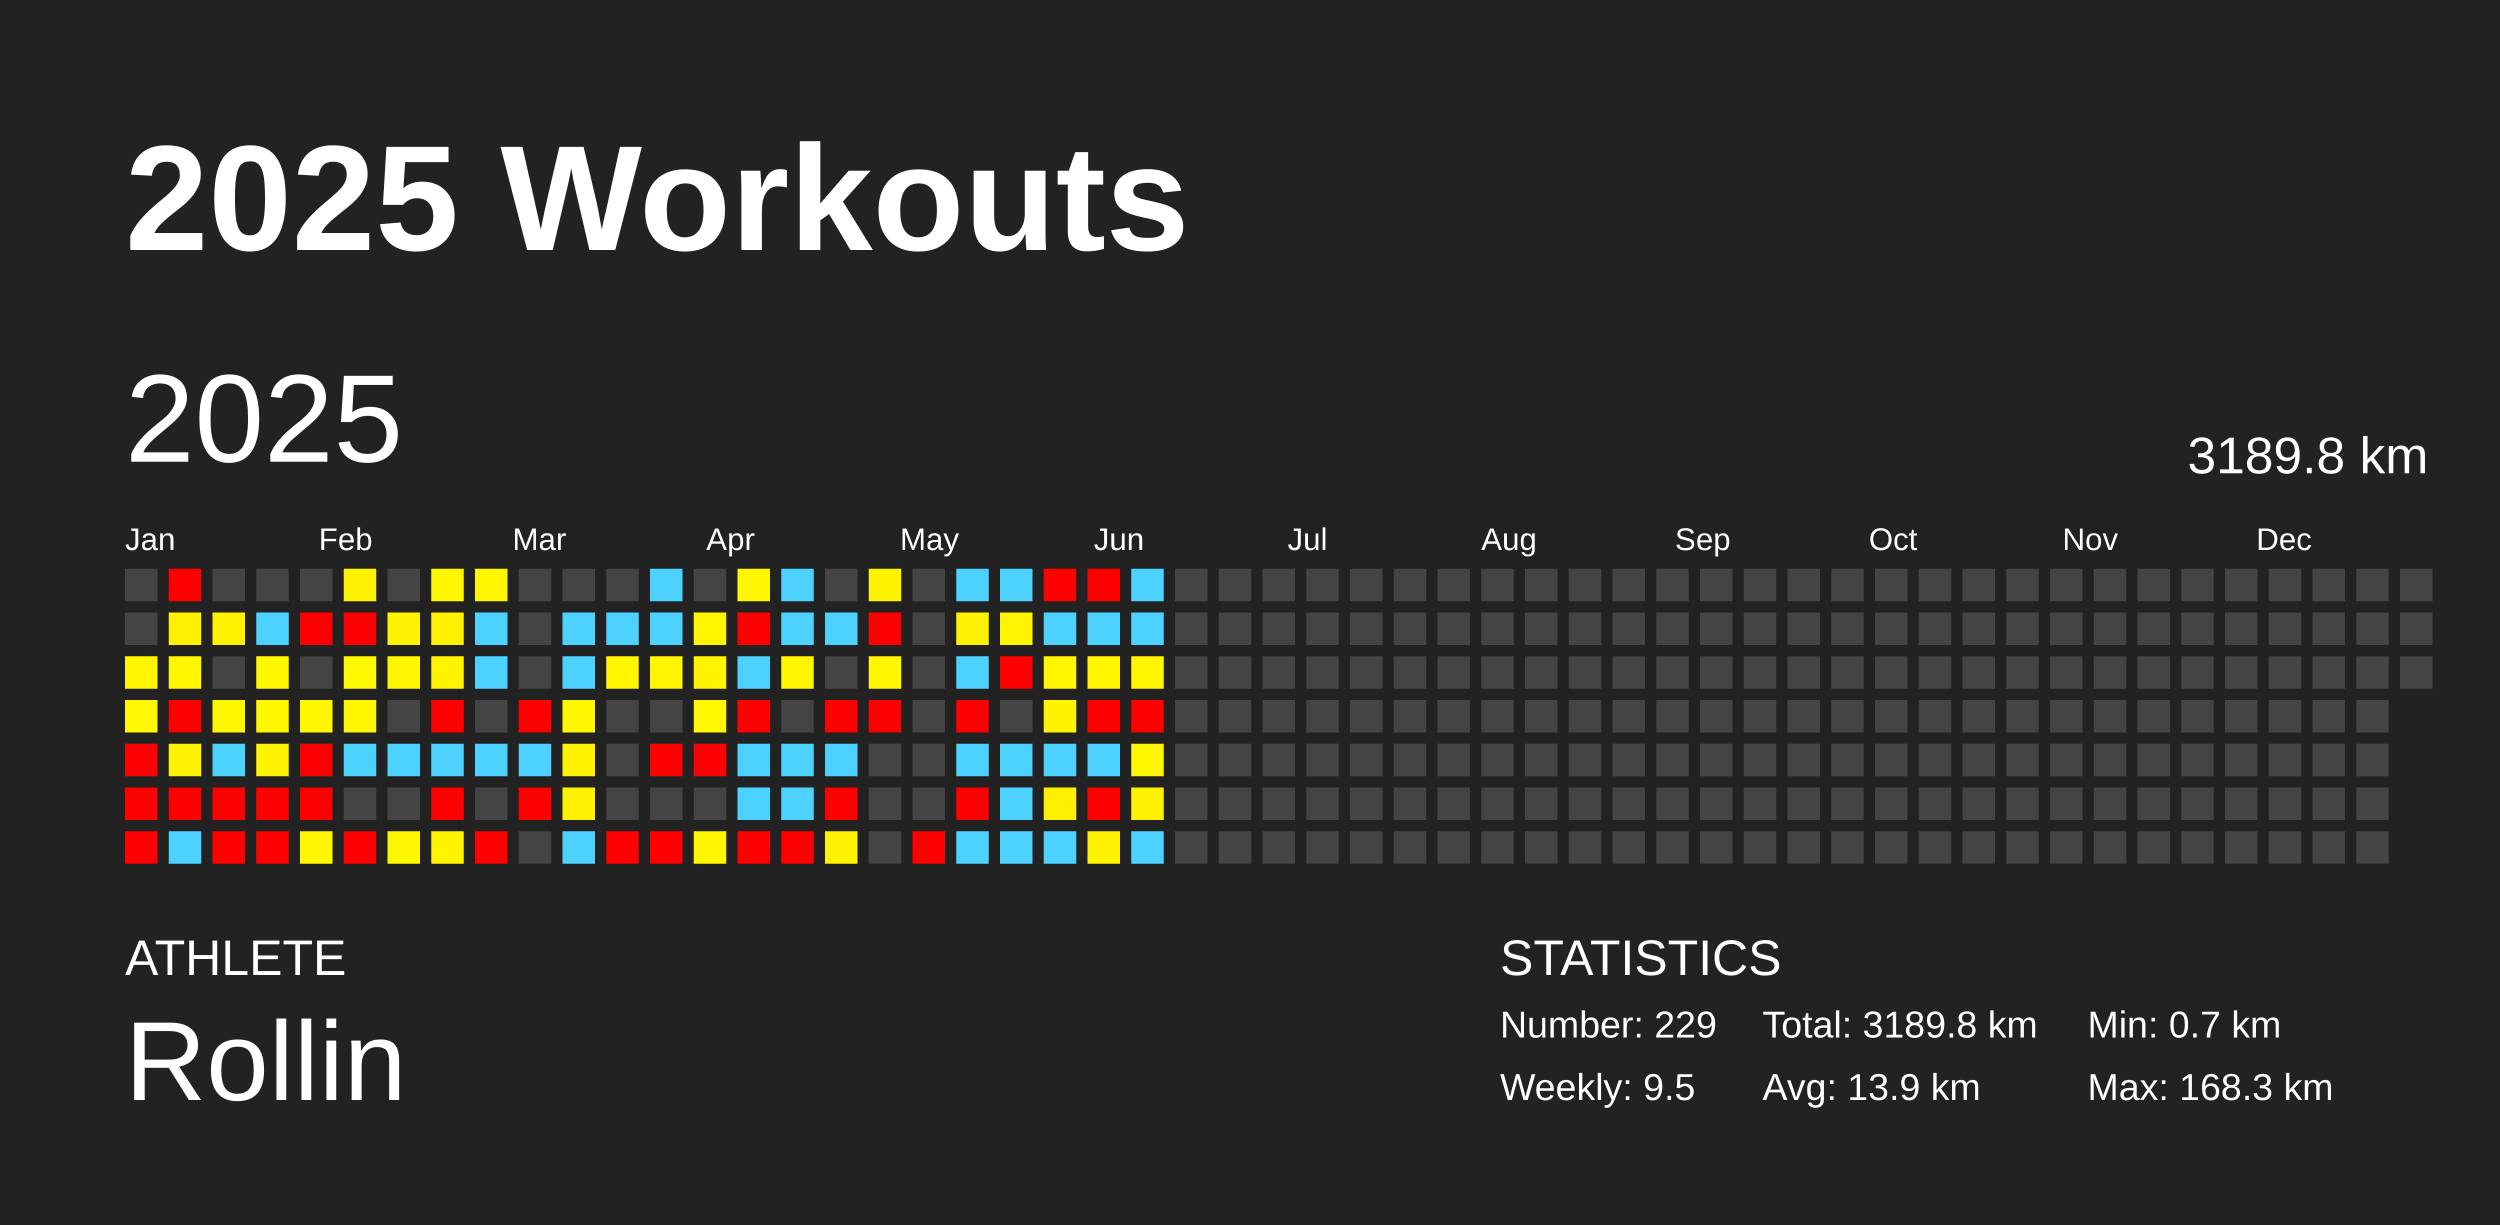
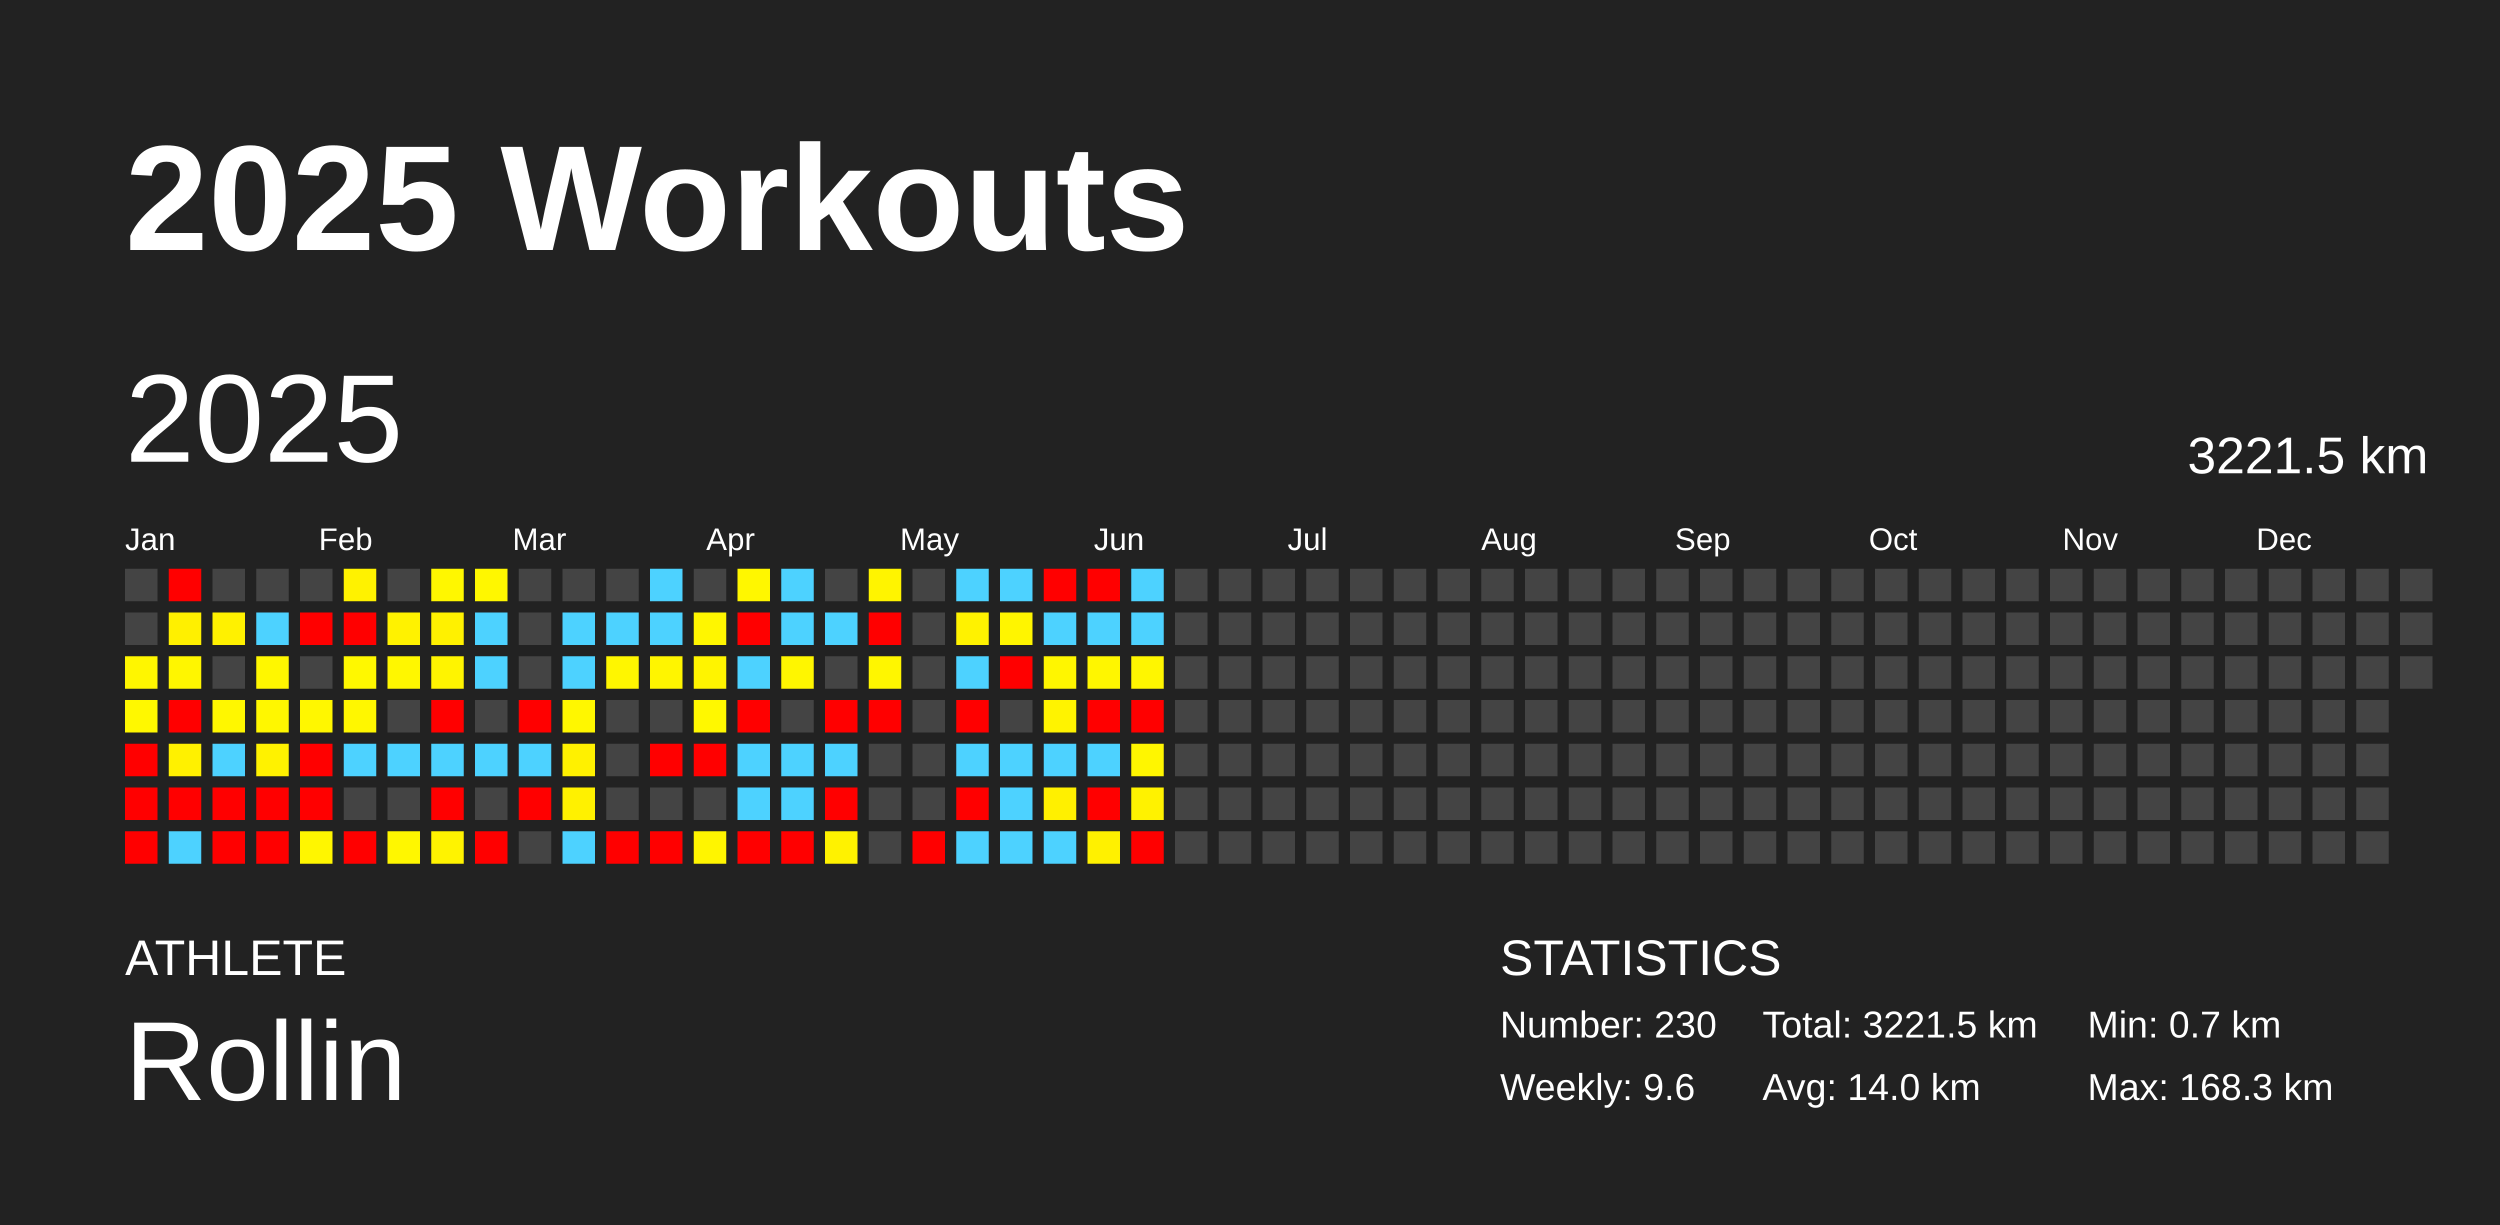
<svg xmlns="http://www.w3.org/2000/svg" baseProfile="full" height="98mm" version="1.1" viewBox="0,0,200,98" width="200mm">
  <defs />
  <rect fill="#222222" height="98" width="200" x="0" y="0" />
  <text fill="#FFFFFF" style="font-size:12px; font-family:Arial; font-weight:bold;" x="10" y="20">2025 Workouts</text>
  <text fill="#FFFFFF" style="font-size:4px; font-family:Arial" x="10" y="78">ATHLETE</text>
  <text fill="#FFFFFF" style="font-size:9px; font-family:Arial" x="10" y="88">Rollin</text>
  <text fill="#FFFFFF" style="font-size:4px; font-family:Arial" x="120" y="78">STATISTICS</text>
-   <text fill="#FFFFFF" style="font-size:3px; font-family:Arial" x="120" y="83">Number: 229</text>
-   <text fill="#FFFFFF" style="font-size:3px; font-family:Arial" x="120" y="88">Weekly: 9.5</text>
-   <text fill="#FFFFFF" style="font-size:3px; font-family:Arial" x="141" y="83">Total: 3189.8 km</text>
-   <text fill="#FFFFFF" style="font-size:3px; font-family:Arial" x="141" y="88">Avg: 13.9 km</text>
+   <text fill="#FFFFFF" style="font-size:3px; font-family:Arial" x="120" y="83">Number: 230</text>
+   <text fill="#FFFFFF" style="font-size:3px; font-family:Arial" x="120" y="88">Weekly: 9.6</text>
+   <text fill="#FFFFFF" style="font-size:3px; font-family:Arial" x="141" y="83">Total: 3221.5 km</text>
+   <text fill="#FFFFFF" style="font-size:3px; font-family:Arial" x="141" y="88">Avg: 14.0 km</text>
  <text fill="#FFFFFF" style="font-size:3px; font-family:Arial" x="167" y="83">Min: 0.7 km</text>
  <text fill="#FFFFFF" style="font-size:3px; font-family:Arial" x="167" y="88">Max: 168.3 km</text>
  <text dominant-baseline="hanging" fill="#FFFFFF" style="font-size:10.0px; font-family:Arial;" x="10" y="30">2025</text>
-   <text dominant-baseline="hanging" fill="#FFFFFF" style="font-size:4.125px; font-family:Arial;" x="175" y="35">3189.8 km</text>
+   <text dominant-baseline="hanging" fill="#FFFFFF" style="font-size:4.125px; font-family:Arial;" x="175" y="35">3221.5 km</text>
  <text fill="#FFFFFF" style="font-size:2.5px; font-family:Arial" x="10.0" y="44">Jan</text>
  <text fill="#FFFFFF" style="font-size:2.5px; font-family:Arial" x="25.5" y="44">Feb</text>
  <text fill="#FFFFFF" style="font-size:2.5px; font-family:Arial" x="41.0" y="44">Mar</text>
  <text fill="#FFFFFF" style="font-size:2.5px; font-family:Arial" x="56.5" y="44">Apr</text>
  <text fill="#FFFFFF" style="font-size:2.5px; font-family:Arial" x="72.0" y="44">May</text>
  <text fill="#FFFFFF" style="font-size:2.5px; font-family:Arial" x="87.5" y="44">Jun</text>
  <text fill="#FFFFFF" style="font-size:2.5px; font-family:Arial" x="103.0" y="44">Jul</text>
  <text fill="#FFFFFF" style="font-size:2.5px; font-family:Arial" x="118.5" y="44">Aug</text>
  <text fill="#FFFFFF" style="font-size:2.5px; font-family:Arial" x="134.0" y="44">Sep</text>
  <text fill="#FFFFFF" style="font-size:2.5px; font-family:Arial" x="149.5" y="44">Oct</text>
  <text fill="#FFFFFF" style="font-size:2.5px; font-family:Arial" x="165.0" y="44">Nov</text>
  <text fill="#FFFFFF" style="font-size:2.5px; font-family:Arial" x="180.5" y="44">Dec</text>
  <rect fill="#444444" height="2.6" width="2.6" x="10.0" y="45.5" />
  <rect fill="#444444" height="2.6" width="2.6" x="10.0" y="49.0" />
  <rect fill="#fff600" height="2.6" width="2.6" x="10.0" y="52.5" />
  <rect fill="#fff800" height="2.6" width="2.6" x="10.0" y="56.0" />
  <rect fill="red" height="2.6" width="2.6" x="10.0" y="59.5" />
  <rect fill="red" height="2.6" width="2.6" x="10.0" y="63.0" />
  <rect fill="red" height="2.6" width="2.6" x="10.0" y="66.5" />
  <rect fill="red" height="2.6" width="2.6" x="13.5" y="45.5" />
  <rect fill="#fff000" height="2.6" width="2.6" x="13.5" y="49.0" />
  <rect fill="#fff600" height="2.6" width="2.6" x="13.5" y="52.5" />
  <rect fill="red" height="2.6" width="2.6" x="13.5" y="56.0" />
  <rect fill="#fff100" height="2.6" width="2.6" x="13.5" y="59.5" />
  <rect fill="red" height="2.6" width="2.6" x="13.5" y="63.0" />
  <rect fill="#4dd2ff" height="2.6" width="2.6" x="13.5" y="66.5" />
  <rect fill="#444444" height="2.6" width="2.6" x="17.0" y="45.5" />
  <rect fill="#fff100" height="2.6" width="2.6" x="17.0" y="49.0" />
  <rect fill="#444444" height="2.6" width="2.6" x="17.0" y="52.5" />
  <rect fill="#fff700" height="2.6" width="2.6" x="17.0" y="56.0" />
  <rect fill="#4dd2ff" height="2.6" width="2.6" x="17.0" y="59.5" />
  <rect fill="red" height="2.6" width="2.6" x="17.0" y="63.0" />
  <rect fill="red" height="2.6" width="2.6" x="17.0" y="66.5" />
  <rect fill="#444444" height="2.6" width="2.6" x="20.5" y="45.5" />
  <rect fill="#4dd2ff" height="2.6" width="2.6" x="20.5" y="49.0" />
  <rect fill="#fff700" height="2.6" width="2.6" x="20.5" y="52.5" />
  <rect fill="#fff700" height="2.6" width="2.6" x="20.5" y="56.0" />
  <rect fill="#fff200" height="2.6" width="2.6" x="20.5" y="59.5" />
  <rect fill="red" height="2.6" width="2.6" x="20.5" y="63.0" />
  <rect fill="red" height="2.6" width="2.6" x="20.5" y="66.5" />
  <rect fill="#444444" height="2.6" width="2.6" x="24.0" y="45.5" />
  <rect fill="red" height="2.6" width="2.6" x="24.0" y="49.0" />
  <rect fill="#444444" height="2.6" width="2.6" x="24.0" y="52.5" />
  <rect fill="#fff700" height="2.6" width="2.6" x="24.0" y="56.0" />
  <rect fill="red" height="2.6" width="2.6" x="24.0" y="59.5" />
  <rect fill="red" height="2.6" width="2.6" x="24.0" y="63.0" />
  <rect fill="#fff600" height="2.6" width="2.6" x="24.0" y="66.5" />
  <rect fill="#fff200" height="2.6" width="2.6" x="27.5" y="45.5" />
  <rect fill="red" height="2.6" width="2.6" x="27.5" y="49.0" />
  <rect fill="#fff800" height="2.6" width="2.6" x="27.5" y="52.5" />
  <rect fill="#fff700" height="2.6" width="2.6" x="27.5" y="56.0" />
  <rect fill="#4dd2ff" height="2.6" width="2.6" x="27.5" y="59.5" />
  <rect fill="#444444" height="2.6" width="2.6" x="27.5" y="63.0" />
  <rect fill="red" height="2.6" width="2.6" x="27.5" y="66.5" />
  <rect fill="#444444" height="2.6" width="2.6" x="31.0" y="45.5" />
  <rect fill="#fff200" height="2.6" width="2.6" x="31.0" y="49.0" />
  <rect fill="#fff700" height="2.6" width="2.6" x="31.0" y="52.5" />
  <rect fill="#444444" height="2.6" width="2.6" x="31.0" y="56.0" />
  <rect fill="#4dd2ff" height="2.6" width="2.6" x="31.0" y="59.5" />
  <rect fill="#444444" height="2.6" width="2.6" x="31.0" y="63.0" />
  <rect fill="#fff700" height="2.6" width="2.6" x="31.0" y="66.5" />
  <rect fill="#fff700" height="2.6" width="2.6" x="34.5" y="45.5" />
  <rect fill="#fff100" height="2.6" width="2.6" x="34.5" y="49.0" />
  <rect fill="#fff400" height="2.6" width="2.6" x="34.5" y="52.5" />
  <rect fill="red" height="2.6" width="2.6" x="34.5" y="56.0" />
  <rect fill="#4dd2ff" height="2.6" width="2.6" x="34.5" y="59.5" />
  <rect fill="red" height="2.6" width="2.6" x="34.5" y="63.0" />
  <rect fill="#fff300" height="2.6" width="2.6" x="34.5" y="66.5" />
  <rect fill="#fff700" height="2.6" width="2.6" x="38.0" y="45.5" />
  <rect fill="#4dd2ff" height="2.6" width="2.6" x="38.0" y="49.0" />
  <rect fill="#4dd2ff" height="2.6" width="2.6" x="38.0" y="52.5" />
  <rect fill="#444444" height="2.6" width="2.6" x="38.0" y="56.0" />
  <rect fill="#4dd2ff" height="2.6" width="2.6" x="38.0" y="59.5" />
  <rect fill="#444444" height="2.6" width="2.6" x="38.0" y="63.0" />
  <rect fill="red" height="2.6" width="2.6" x="38.0" y="66.5" />
  <rect fill="#444444" height="2.6" width="2.6" x="41.5" y="45.5" />
  <rect fill="#444444" height="2.6" width="2.6" x="41.5" y="49.0" />
  <rect fill="#444444" height="2.6" width="2.6" x="41.5" y="52.5" />
  <rect fill="red" height="2.6" width="2.6" x="41.5" y="56.0" />
  <rect fill="#4dd2ff" height="2.6" width="2.6" x="41.5" y="59.5" />
  <rect fill="red" height="2.6" width="2.6" x="41.5" y="63.0" />
  <rect fill="#444444" height="2.6" width="2.6" x="41.5" y="66.5" />
  <rect fill="#444444" height="2.6" width="2.6" x="45.0" y="45.5" />
  <rect fill="#4dd2ff" height="2.6" width="2.6" x="45.0" y="49.0" />
  <rect fill="#4dd2ff" height="2.6" width="2.6" x="45.0" y="52.5" />
  <rect fill="#fff700" height="2.6" width="2.6" x="45.0" y="56.0" />
  <rect fill="#fff100" height="2.6" width="2.6" x="45.0" y="59.5" />
  <rect fill="#fff100" height="2.6" width="2.6" x="45.0" y="63.0" />
  <rect fill="#4dd2ff" height="2.6" width="2.6" x="45.0" y="66.5" />
  <rect fill="#444444" height="2.6" width="2.6" x="48.5" y="45.5" />
  <rect fill="#4dd2ff" height="2.6" width="2.6" x="48.5" y="49.0" />
  <rect fill="#fff600" height="2.6" width="2.6" x="48.5" y="52.5" />
  <rect fill="#444444" height="2.6" width="2.6" x="48.5" y="56.0" />
  <rect fill="#444444" height="2.6" width="2.6" x="48.5" y="59.5" />
  <rect fill="#444444" height="2.6" width="2.6" x="48.5" y="63.0" />
  <rect fill="red" height="2.6" width="2.6" x="48.5" y="66.5" />
  <rect fill="#4dd2ff" height="2.6" width="2.6" x="52.0" y="45.5" />
  <rect fill="#4dd2ff" height="2.6" width="2.6" x="52.0" y="49.0" />
  <rect fill="#fff500" height="2.6" width="2.6" x="52.0" y="52.5" />
  <rect fill="#444444" height="2.6" width="2.6" x="52.0" y="56.0" />
  <rect fill="red" height="2.6" width="2.6" x="52.0" y="59.5" />
  <rect fill="#444444" height="2.6" width="2.6" x="52.0" y="63.0" />
  <rect fill="red" height="2.6" width="2.6" x="52.0" y="66.5" />
  <rect fill="#444444" height="2.6" width="2.6" x="55.5" y="45.5" />
  <rect fill="#fff600" height="2.6" width="2.6" x="55.5" y="49.0" />
  <rect fill="#fff400" height="2.6" width="2.6" x="55.5" y="52.5" />
  <rect fill="#fff800" height="2.6" width="2.6" x="55.5" y="56.0" />
  <rect fill="red" height="2.6" width="2.6" x="55.5" y="59.5" />
  <rect fill="#444444" height="2.6" width="2.6" x="55.5" y="63.0" />
  <rect fill="#fff500" height="2.6" width="2.6" x="55.5" y="66.5" />
  <rect fill="#fff700" height="2.6" width="2.6" x="59.0" y="45.5" />
  <rect fill="red" height="2.6" width="2.6" x="59.0" y="49.0" />
  <rect fill="#4dd2ff" height="2.6" width="2.6" x="59.0" y="52.5" />
  <rect fill="red" height="2.6" width="2.6" x="59.0" y="56.0" />
  <rect fill="#4dd2ff" height="2.6" width="2.6" x="59.0" y="59.5" />
  <rect fill="#4dd2ff" height="2.6" width="2.6" x="59.0" y="63.0" />
  <rect fill="red" height="2.6" width="2.6" x="59.0" y="66.5" />
  <rect fill="#4dd2ff" height="2.6" width="2.6" x="62.5" y="45.5" />
  <rect fill="#4dd2ff" height="2.6" width="2.6" x="62.5" y="49.0" />
  <rect fill="#fff600" height="2.6" width="2.6" x="62.5" y="52.5" />
  <rect fill="#444444" height="2.6" width="2.6" x="62.5" y="56.0" />
  <rect fill="#4dd2ff" height="2.6" width="2.6" x="62.5" y="59.5" />
  <rect fill="#4dd2ff" height="2.6" width="2.6" x="62.5" y="63.0" />
  <rect fill="red" height="2.6" width="2.6" x="62.5" y="66.5" />
  <rect fill="#444444" height="2.6" width="2.6" x="66.0" y="45.5" />
  <rect fill="#4dd2ff" height="2.6" width="2.6" x="66.0" y="49.0" />
  <rect fill="#444444" height="2.6" width="2.6" x="66.0" y="52.5" />
  <rect fill="red" height="2.6" width="2.6" x="66.0" y="56.0" />
  <rect fill="#4dd2ff" height="2.6" width="2.6" x="66.0" y="59.5" />
  <rect fill="red" height="2.6" width="2.6" x="66.0" y="63.0" />
  <rect fill="#fff200" height="2.6" width="2.6" x="66.0" y="66.5" />
  <rect fill="#fff400" height="2.6" width="2.6" x="69.5" y="45.5" />
  <rect fill="red" height="2.6" width="2.6" x="69.5" y="49.0" />
  <rect fill="#fff600" height="2.6" width="2.6" x="69.5" y="52.5" />
  <rect fill="red" height="2.6" width="2.6" x="69.5" y="56.0" />
  <rect fill="#444444" height="2.6" width="2.6" x="69.5" y="59.5" />
  <rect fill="#444444" height="2.6" width="2.6" x="69.5" y="63.0" />
  <rect fill="#444444" height="2.6" width="2.6" x="69.5" y="66.5" />
  <rect fill="#444444" height="2.6" width="2.6" x="73.0" y="45.5" />
  <rect fill="#444444" height="2.6" width="2.6" x="73.0" y="49.0" />
  <rect fill="#444444" height="2.6" width="2.6" x="73.0" y="52.5" />
  <rect fill="#444444" height="2.6" width="2.6" x="73.0" y="56.0" />
  <rect fill="#444444" height="2.6" width="2.6" x="73.0" y="59.5" />
  <rect fill="#444444" height="2.6" width="2.6" x="73.0" y="63.0" />
  <rect fill="red" height="2.6" width="2.6" x="73.0" y="66.5" />
  <rect fill="#4dd2ff" height="2.6" width="2.6" x="76.5" y="45.5" />
  <rect fill="#fff200" height="2.6" width="2.6" x="76.5" y="49.0" />
  <rect fill="#4dd2ff" height="2.6" width="2.6" x="76.5" y="52.5" />
  <rect fill="red" height="2.6" width="2.6" x="76.5" y="56.0" />
  <rect fill="#4dd2ff" height="2.6" width="2.6" x="76.5" y="59.5" />
  <rect fill="red" height="2.6" width="2.6" x="76.5" y="63.0" />
  <rect fill="#4dd2ff" height="2.6" width="2.6" x="76.5" y="66.5" />
  <rect fill="#4dd2ff" height="2.6" width="2.6" x="80.0" y="45.5" />
  <rect fill="#fff500" height="2.6" width="2.6" x="80.0" y="49.0" />
  <rect fill="red" height="2.6" width="2.6" x="80.0" y="52.5" />
  <rect fill="#444444" height="2.6" width="2.6" x="80.0" y="56.0" />
  <rect fill="#4dd2ff" height="2.6" width="2.6" x="80.0" y="59.5" />
  <rect fill="#4dd2ff" height="2.6" width="2.6" x="80.0" y="63.0" />
  <rect fill="#4dd2ff" height="2.6" width="2.6" x="80.0" y="66.5" />
  <rect fill="red" height="2.6" width="2.6" x="83.5" y="45.5" />
  <rect fill="#4dd2ff" height="2.6" width="2.6" x="83.5" y="49.0" />
  <rect fill="#fff600" height="2.6" width="2.6" x="83.5" y="52.5" />
  <rect fill="#fff300" height="2.6" width="2.6" x="83.5" y="56.0" />
  <rect fill="#4dd2ff" height="2.6" width="2.6" x="83.5" y="59.5" />
  <rect fill="#fff000" height="2.6" width="2.6" x="83.5" y="63.0" />
  <rect fill="#4dd2ff" height="2.6" width="2.6" x="83.5" y="66.5" />
  <rect fill="red" height="2.6" width="2.6" x="87.0" y="45.5" />
  <rect fill="#4dd2ff" height="2.6" width="2.6" x="87.0" y="49.0" />
  <rect fill="#fff600" height="2.6" width="2.6" x="87.0" y="52.5" />
  <rect fill="red" height="2.6" width="2.6" x="87.0" y="56.0" />
  <rect fill="#4dd2ff" height="2.6" width="2.6" x="87.0" y="59.5" />
  <rect fill="red" height="2.6" width="2.6" x="87.0" y="63.0" />
  <rect fill="#fff100" height="2.6" width="2.6" x="87.0" y="66.5" />
  <rect fill="#4dd2ff" height="2.6" width="2.6" x="90.5" y="45.5" />
  <rect fill="#4dd2ff" height="2.6" width="2.6" x="90.5" y="49.0" />
  <rect fill="#fff600" height="2.6" width="2.6" x="90.5" y="52.5" />
  <rect fill="red" height="2.6" width="2.6" x="90.5" y="56.0" />
  <rect fill="#fff600" height="2.6" width="2.6" x="90.5" y="59.5" />
  <rect fill="#fff200" height="2.6" width="2.6" x="90.5" y="63.0" />
-   <rect fill="#4dd2ff" height="2.6" width="2.6" x="90.5" y="66.5" />
+   <rect fill="red" height="2.6" width="2.6" x="90.5" y="66.5" />
  <rect fill="#444444" height="2.6" width="2.6" x="94.0" y="45.5" />
  <rect fill="#444444" height="2.6" width="2.6" x="94.0" y="49.0" />
  <rect fill="#444444" height="2.6" width="2.6" x="94.0" y="52.5" />
  <rect fill="#444444" height="2.6" width="2.6" x="94.0" y="56.0" />
  <rect fill="#444444" height="2.6" width="2.6" x="94.0" y="59.5" />
  <rect fill="#444444" height="2.6" width="2.6" x="94.0" y="63.0" />
  <rect fill="#444444" height="2.6" width="2.6" x="94.0" y="66.5" />
  <rect fill="#444444" height="2.6" width="2.6" x="97.5" y="45.5" />
  <rect fill="#444444" height="2.6" width="2.6" x="97.5" y="49.0" />
  <rect fill="#444444" height="2.6" width="2.6" x="97.5" y="52.5" />
  <rect fill="#444444" height="2.6" width="2.6" x="97.5" y="56.0" />
  <rect fill="#444444" height="2.6" width="2.6" x="97.5" y="59.5" />
  <rect fill="#444444" height="2.6" width="2.6" x="97.5" y="63.0" />
  <rect fill="#444444" height="2.6" width="2.6" x="97.5" y="66.5" />
  <rect fill="#444444" height="2.6" width="2.6" x="101.0" y="45.5" />
  <rect fill="#444444" height="2.6" width="2.6" x="101.0" y="49.0" />
  <rect fill="#444444" height="2.6" width="2.6" x="101.0" y="52.5" />
  <rect fill="#444444" height="2.6" width="2.6" x="101.0" y="56.0" />
  <rect fill="#444444" height="2.6" width="2.6" x="101.0" y="59.5" />
  <rect fill="#444444" height="2.6" width="2.6" x="101.0" y="63.0" />
  <rect fill="#444444" height="2.6" width="2.6" x="101.0" y="66.5" />
  <rect fill="#444444" height="2.6" width="2.6" x="104.5" y="45.5" />
  <rect fill="#444444" height="2.6" width="2.6" x="104.5" y="49.0" />
  <rect fill="#444444" height="2.6" width="2.6" x="104.5" y="52.5" />
  <rect fill="#444444" height="2.6" width="2.6" x="104.5" y="56.0" />
  <rect fill="#444444" height="2.6" width="2.6" x="104.5" y="59.5" />
  <rect fill="#444444" height="2.6" width="2.6" x="104.5" y="63.0" />
  <rect fill="#444444" height="2.6" width="2.6" x="104.5" y="66.5" />
  <rect fill="#444444" height="2.6" width="2.6" x="108.0" y="45.5" />
  <rect fill="#444444" height="2.6" width="2.6" x="108.0" y="49.0" />
  <rect fill="#444444" height="2.6" width="2.6" x="108.0" y="52.5" />
  <rect fill="#444444" height="2.6" width="2.6" x="108.0" y="56.0" />
  <rect fill="#444444" height="2.6" width="2.6" x="108.0" y="59.5" />
  <rect fill="#444444" height="2.6" width="2.6" x="108.0" y="63.0" />
  <rect fill="#444444" height="2.6" width="2.6" x="108.0" y="66.5" />
  <rect fill="#444444" height="2.6" width="2.6" x="111.5" y="45.5" />
  <rect fill="#444444" height="2.6" width="2.6" x="111.5" y="49.0" />
  <rect fill="#444444" height="2.6" width="2.6" x="111.5" y="52.5" />
  <rect fill="#444444" height="2.6" width="2.6" x="111.5" y="56.0" />
  <rect fill="#444444" height="2.6" width="2.6" x="111.5" y="59.5" />
  <rect fill="#444444" height="2.6" width="2.6" x="111.5" y="63.0" />
  <rect fill="#444444" height="2.6" width="2.6" x="111.5" y="66.5" />
  <rect fill="#444444" height="2.6" width="2.6" x="115.0" y="45.5" />
  <rect fill="#444444" height="2.6" width="2.6" x="115.0" y="49.0" />
  <rect fill="#444444" height="2.6" width="2.6" x="115.0" y="52.5" />
  <rect fill="#444444" height="2.6" width="2.6" x="115.0" y="56.0" />
  <rect fill="#444444" height="2.6" width="2.6" x="115.0" y="59.5" />
  <rect fill="#444444" height="2.6" width="2.6" x="115.0" y="63.0" />
  <rect fill="#444444" height="2.6" width="2.6" x="115.0" y="66.5" />
  <rect fill="#444444" height="2.6" width="2.6" x="118.5" y="45.5" />
  <rect fill="#444444" height="2.6" width="2.6" x="118.5" y="49.0" />
  <rect fill="#444444" height="2.6" width="2.6" x="118.5" y="52.5" />
  <rect fill="#444444" height="2.6" width="2.6" x="118.5" y="56.0" />
  <rect fill="#444444" height="2.6" width="2.6" x="118.5" y="59.5" />
  <rect fill="#444444" height="2.6" width="2.6" x="118.5" y="63.0" />
  <rect fill="#444444" height="2.6" width="2.6" x="118.5" y="66.5" />
  <rect fill="#444444" height="2.6" width="2.6" x="122.0" y="45.5" />
  <rect fill="#444444" height="2.6" width="2.6" x="122.0" y="49.0" />
  <rect fill="#444444" height="2.6" width="2.6" x="122.0" y="52.5" />
  <rect fill="#444444" height="2.6" width="2.6" x="122.0" y="56.0" />
  <rect fill="#444444" height="2.6" width="2.6" x="122.0" y="59.5" />
  <rect fill="#444444" height="2.6" width="2.6" x="122.0" y="63.0" />
  <rect fill="#444444" height="2.6" width="2.6" x="122.0" y="66.5" />
  <rect fill="#444444" height="2.6" width="2.6" x="125.5" y="45.5" />
  <rect fill="#444444" height="2.6" width="2.6" x="125.5" y="49.0" />
  <rect fill="#444444" height="2.6" width="2.6" x="125.5" y="52.5" />
  <rect fill="#444444" height="2.6" width="2.6" x="125.5" y="56.0" />
  <rect fill="#444444" height="2.6" width="2.6" x="125.5" y="59.5" />
  <rect fill="#444444" height="2.6" width="2.6" x="125.5" y="63.0" />
  <rect fill="#444444" height="2.6" width="2.6" x="125.5" y="66.5" />
  <rect fill="#444444" height="2.6" width="2.6" x="129.0" y="45.5" />
  <rect fill="#444444" height="2.6" width="2.6" x="129.0" y="49.0" />
  <rect fill="#444444" height="2.6" width="2.6" x="129.0" y="52.5" />
  <rect fill="#444444" height="2.6" width="2.6" x="129.0" y="56.0" />
  <rect fill="#444444" height="2.6" width="2.6" x="129.0" y="59.5" />
  <rect fill="#444444" height="2.6" width="2.6" x="129.0" y="63.0" />
  <rect fill="#444444" height="2.6" width="2.6" x="129.0" y="66.5" />
  <rect fill="#444444" height="2.6" width="2.6" x="132.5" y="45.5" />
  <rect fill="#444444" height="2.6" width="2.6" x="132.5" y="49.0" />
  <rect fill="#444444" height="2.6" width="2.6" x="132.5" y="52.5" />
  <rect fill="#444444" height="2.6" width="2.6" x="132.5" y="56.0" />
  <rect fill="#444444" height="2.6" width="2.6" x="132.5" y="59.5" />
  <rect fill="#444444" height="2.6" width="2.6" x="132.5" y="63.0" />
  <rect fill="#444444" height="2.6" width="2.6" x="132.5" y="66.5" />
  <rect fill="#444444" height="2.6" width="2.6" x="136.0" y="45.5" />
  <rect fill="#444444" height="2.6" width="2.6" x="136.0" y="49.0" />
  <rect fill="#444444" height="2.6" width="2.6" x="136.0" y="52.5" />
  <rect fill="#444444" height="2.6" width="2.6" x="136.0" y="56.0" />
  <rect fill="#444444" height="2.6" width="2.6" x="136.0" y="59.5" />
  <rect fill="#444444" height="2.6" width="2.6" x="136.0" y="63.0" />
  <rect fill="#444444" height="2.6" width="2.6" x="136.0" y="66.5" />
  <rect fill="#444444" height="2.6" width="2.6" x="139.5" y="45.5" />
  <rect fill="#444444" height="2.6" width="2.6" x="139.5" y="49.0" />
  <rect fill="#444444" height="2.6" width="2.6" x="139.5" y="52.5" />
  <rect fill="#444444" height="2.6" width="2.6" x="139.5" y="56.0" />
  <rect fill="#444444" height="2.6" width="2.6" x="139.5" y="59.5" />
  <rect fill="#444444" height="2.6" width="2.6" x="139.5" y="63.0" />
  <rect fill="#444444" height="2.6" width="2.6" x="139.5" y="66.5" />
  <rect fill="#444444" height="2.6" width="2.6" x="143.0" y="45.5" />
  <rect fill="#444444" height="2.6" width="2.6" x="143.0" y="49.0" />
  <rect fill="#444444" height="2.6" width="2.6" x="143.0" y="52.5" />
  <rect fill="#444444" height="2.6" width="2.6" x="143.0" y="56.0" />
  <rect fill="#444444" height="2.6" width="2.6" x="143.0" y="59.5" />
  <rect fill="#444444" height="2.6" width="2.6" x="143.0" y="63.0" />
  <rect fill="#444444" height="2.6" width="2.6" x="143.0" y="66.5" />
  <rect fill="#444444" height="2.6" width="2.6" x="146.5" y="45.5" />
  <rect fill="#444444" height="2.6" width="2.6" x="146.5" y="49.0" />
  <rect fill="#444444" height="2.6" width="2.6" x="146.5" y="52.5" />
  <rect fill="#444444" height="2.6" width="2.6" x="146.5" y="56.0" />
  <rect fill="#444444" height="2.6" width="2.6" x="146.5" y="59.5" />
  <rect fill="#444444" height="2.6" width="2.6" x="146.5" y="63.0" />
  <rect fill="#444444" height="2.6" width="2.6" x="146.5" y="66.5" />
  <rect fill="#444444" height="2.6" width="2.6" x="150.0" y="45.5" />
  <rect fill="#444444" height="2.6" width="2.6" x="150.0" y="49.0" />
  <rect fill="#444444" height="2.6" width="2.6" x="150.0" y="52.5" />
  <rect fill="#444444" height="2.6" width="2.6" x="150.0" y="56.0" />
  <rect fill="#444444" height="2.6" width="2.6" x="150.0" y="59.5" />
  <rect fill="#444444" height="2.6" width="2.6" x="150.0" y="63.0" />
  <rect fill="#444444" height="2.6" width="2.6" x="150.0" y="66.5" />
  <rect fill="#444444" height="2.6" width="2.6" x="153.5" y="45.5" />
  <rect fill="#444444" height="2.6" width="2.6" x="153.5" y="49.0" />
  <rect fill="#444444" height="2.6" width="2.6" x="153.5" y="52.5" />
  <rect fill="#444444" height="2.6" width="2.6" x="153.5" y="56.0" />
  <rect fill="#444444" height="2.6" width="2.6" x="153.5" y="59.5" />
  <rect fill="#444444" height="2.6" width="2.6" x="153.5" y="63.0" />
  <rect fill="#444444" height="2.6" width="2.6" x="153.5" y="66.5" />
  <rect fill="#444444" height="2.6" width="2.6" x="157.0" y="45.5" />
  <rect fill="#444444" height="2.6" width="2.6" x="157.0" y="49.0" />
  <rect fill="#444444" height="2.6" width="2.6" x="157.0" y="52.5" />
  <rect fill="#444444" height="2.6" width="2.6" x="157.0" y="56.0" />
  <rect fill="#444444" height="2.6" width="2.6" x="157.0" y="59.5" />
  <rect fill="#444444" height="2.6" width="2.6" x="157.0" y="63.0" />
  <rect fill="#444444" height="2.6" width="2.6" x="157.0" y="66.5" />
  <rect fill="#444444" height="2.6" width="2.6" x="160.5" y="45.5" />
  <rect fill="#444444" height="2.6" width="2.6" x="160.5" y="49.0" />
  <rect fill="#444444" height="2.6" width="2.6" x="160.5" y="52.5" />
  <rect fill="#444444" height="2.6" width="2.6" x="160.5" y="56.0" />
  <rect fill="#444444" height="2.6" width="2.6" x="160.5" y="59.5" />
  <rect fill="#444444" height="2.6" width="2.6" x="160.5" y="63.0" />
  <rect fill="#444444" height="2.6" width="2.6" x="160.5" y="66.5" />
  <rect fill="#444444" height="2.6" width="2.6" x="164.0" y="45.5" />
  <rect fill="#444444" height="2.6" width="2.6" x="164.0" y="49.0" />
  <rect fill="#444444" height="2.6" width="2.6" x="164.0" y="52.5" />
  <rect fill="#444444" height="2.6" width="2.6" x="164.0" y="56.0" />
  <rect fill="#444444" height="2.6" width="2.6" x="164.0" y="59.5" />
  <rect fill="#444444" height="2.6" width="2.6" x="164.0" y="63.0" />
  <rect fill="#444444" height="2.6" width="2.6" x="164.0" y="66.5" />
  <rect fill="#444444" height="2.6" width="2.6" x="167.5" y="45.5" />
  <rect fill="#444444" height="2.6" width="2.6" x="167.5" y="49.0" />
  <rect fill="#444444" height="2.6" width="2.6" x="167.5" y="52.5" />
  <rect fill="#444444" height="2.6" width="2.6" x="167.5" y="56.0" />
  <rect fill="#444444" height="2.6" width="2.6" x="167.5" y="59.5" />
  <rect fill="#444444" height="2.6" width="2.6" x="167.5" y="63.0" />
  <rect fill="#444444" height="2.6" width="2.6" x="167.5" y="66.5" />
  <rect fill="#444444" height="2.6" width="2.6" x="171.0" y="45.5" />
  <rect fill="#444444" height="2.6" width="2.6" x="171.0" y="49.0" />
  <rect fill="#444444" height="2.6" width="2.6" x="171.0" y="52.5" />
  <rect fill="#444444" height="2.6" width="2.6" x="171.0" y="56.0" />
  <rect fill="#444444" height="2.6" width="2.6" x="171.0" y="59.5" />
  <rect fill="#444444" height="2.6" width="2.6" x="171.0" y="63.0" />
  <rect fill="#444444" height="2.6" width="2.6" x="171.0" y="66.5" />
  <rect fill="#444444" height="2.6" width="2.6" x="174.5" y="45.5" />
  <rect fill="#444444" height="2.6" width="2.6" x="174.5" y="49.0" />
  <rect fill="#444444" height="2.6" width="2.6" x="174.5" y="52.5" />
  <rect fill="#444444" height="2.6" width="2.6" x="174.5" y="56.0" />
  <rect fill="#444444" height="2.6" width="2.6" x="174.5" y="59.5" />
  <rect fill="#444444" height="2.6" width="2.6" x="174.5" y="63.0" />
  <rect fill="#444444" height="2.6" width="2.6" x="174.5" y="66.5" />
  <rect fill="#444444" height="2.6" width="2.6" x="178.0" y="45.5" />
  <rect fill="#444444" height="2.6" width="2.6" x="178.0" y="49.0" />
  <rect fill="#444444" height="2.6" width="2.6" x="178.0" y="52.5" />
  <rect fill="#444444" height="2.6" width="2.6" x="178.0" y="56.0" />
  <rect fill="#444444" height="2.6" width="2.6" x="178.0" y="59.5" />
  <rect fill="#444444" height="2.6" width="2.6" x="178.0" y="63.0" />
  <rect fill="#444444" height="2.6" width="2.6" x="178.0" y="66.5" />
  <rect fill="#444444" height="2.6" width="2.6" x="181.5" y="45.5" />
  <rect fill="#444444" height="2.6" width="2.6" x="181.5" y="49.0" />
  <rect fill="#444444" height="2.6" width="2.6" x="181.5" y="52.5" />
  <rect fill="#444444" height="2.6" width="2.6" x="181.5" y="56.0" />
  <rect fill="#444444" height="2.6" width="2.6" x="181.5" y="59.5" />
  <rect fill="#444444" height="2.6" width="2.6" x="181.5" y="63.0" />
  <rect fill="#444444" height="2.6" width="2.6" x="181.5" y="66.5" />
  <rect fill="#444444" height="2.6" width="2.6" x="185.0" y="45.5" />
  <rect fill="#444444" height="2.6" width="2.6" x="185.0" y="49.0" />
  <rect fill="#444444" height="2.6" width="2.6" x="185.0" y="52.5" />
  <rect fill="#444444" height="2.6" width="2.6" x="185.0" y="56.0" />
  <rect fill="#444444" height="2.6" width="2.6" x="185.0" y="59.5" />
  <rect fill="#444444" height="2.6" width="2.6" x="185.0" y="63.0" />
  <rect fill="#444444" height="2.6" width="2.6" x="185.0" y="66.5" />
  <rect fill="#444444" height="2.6" width="2.6" x="188.5" y="45.5" />
  <rect fill="#444444" height="2.6" width="2.6" x="188.5" y="49.0" />
  <rect fill="#444444" height="2.6" width="2.6" x="188.5" y="52.5" />
  <rect fill="#444444" height="2.6" width="2.6" x="188.5" y="56.0" />
  <rect fill="#444444" height="2.6" width="2.6" x="188.5" y="59.5" />
  <rect fill="#444444" height="2.6" width="2.6" x="188.5" y="63.0" />
  <rect fill="#444444" height="2.6" width="2.6" x="188.5" y="66.5" />
  <rect fill="#444444" height="2.6" width="2.6" x="192.0" y="45.5" />
  <rect fill="#444444" height="2.6" width="2.6" x="192.0" y="49.0" />
  <rect fill="#444444" height="2.6" width="2.6" x="192.0" y="52.5" />
</svg>
